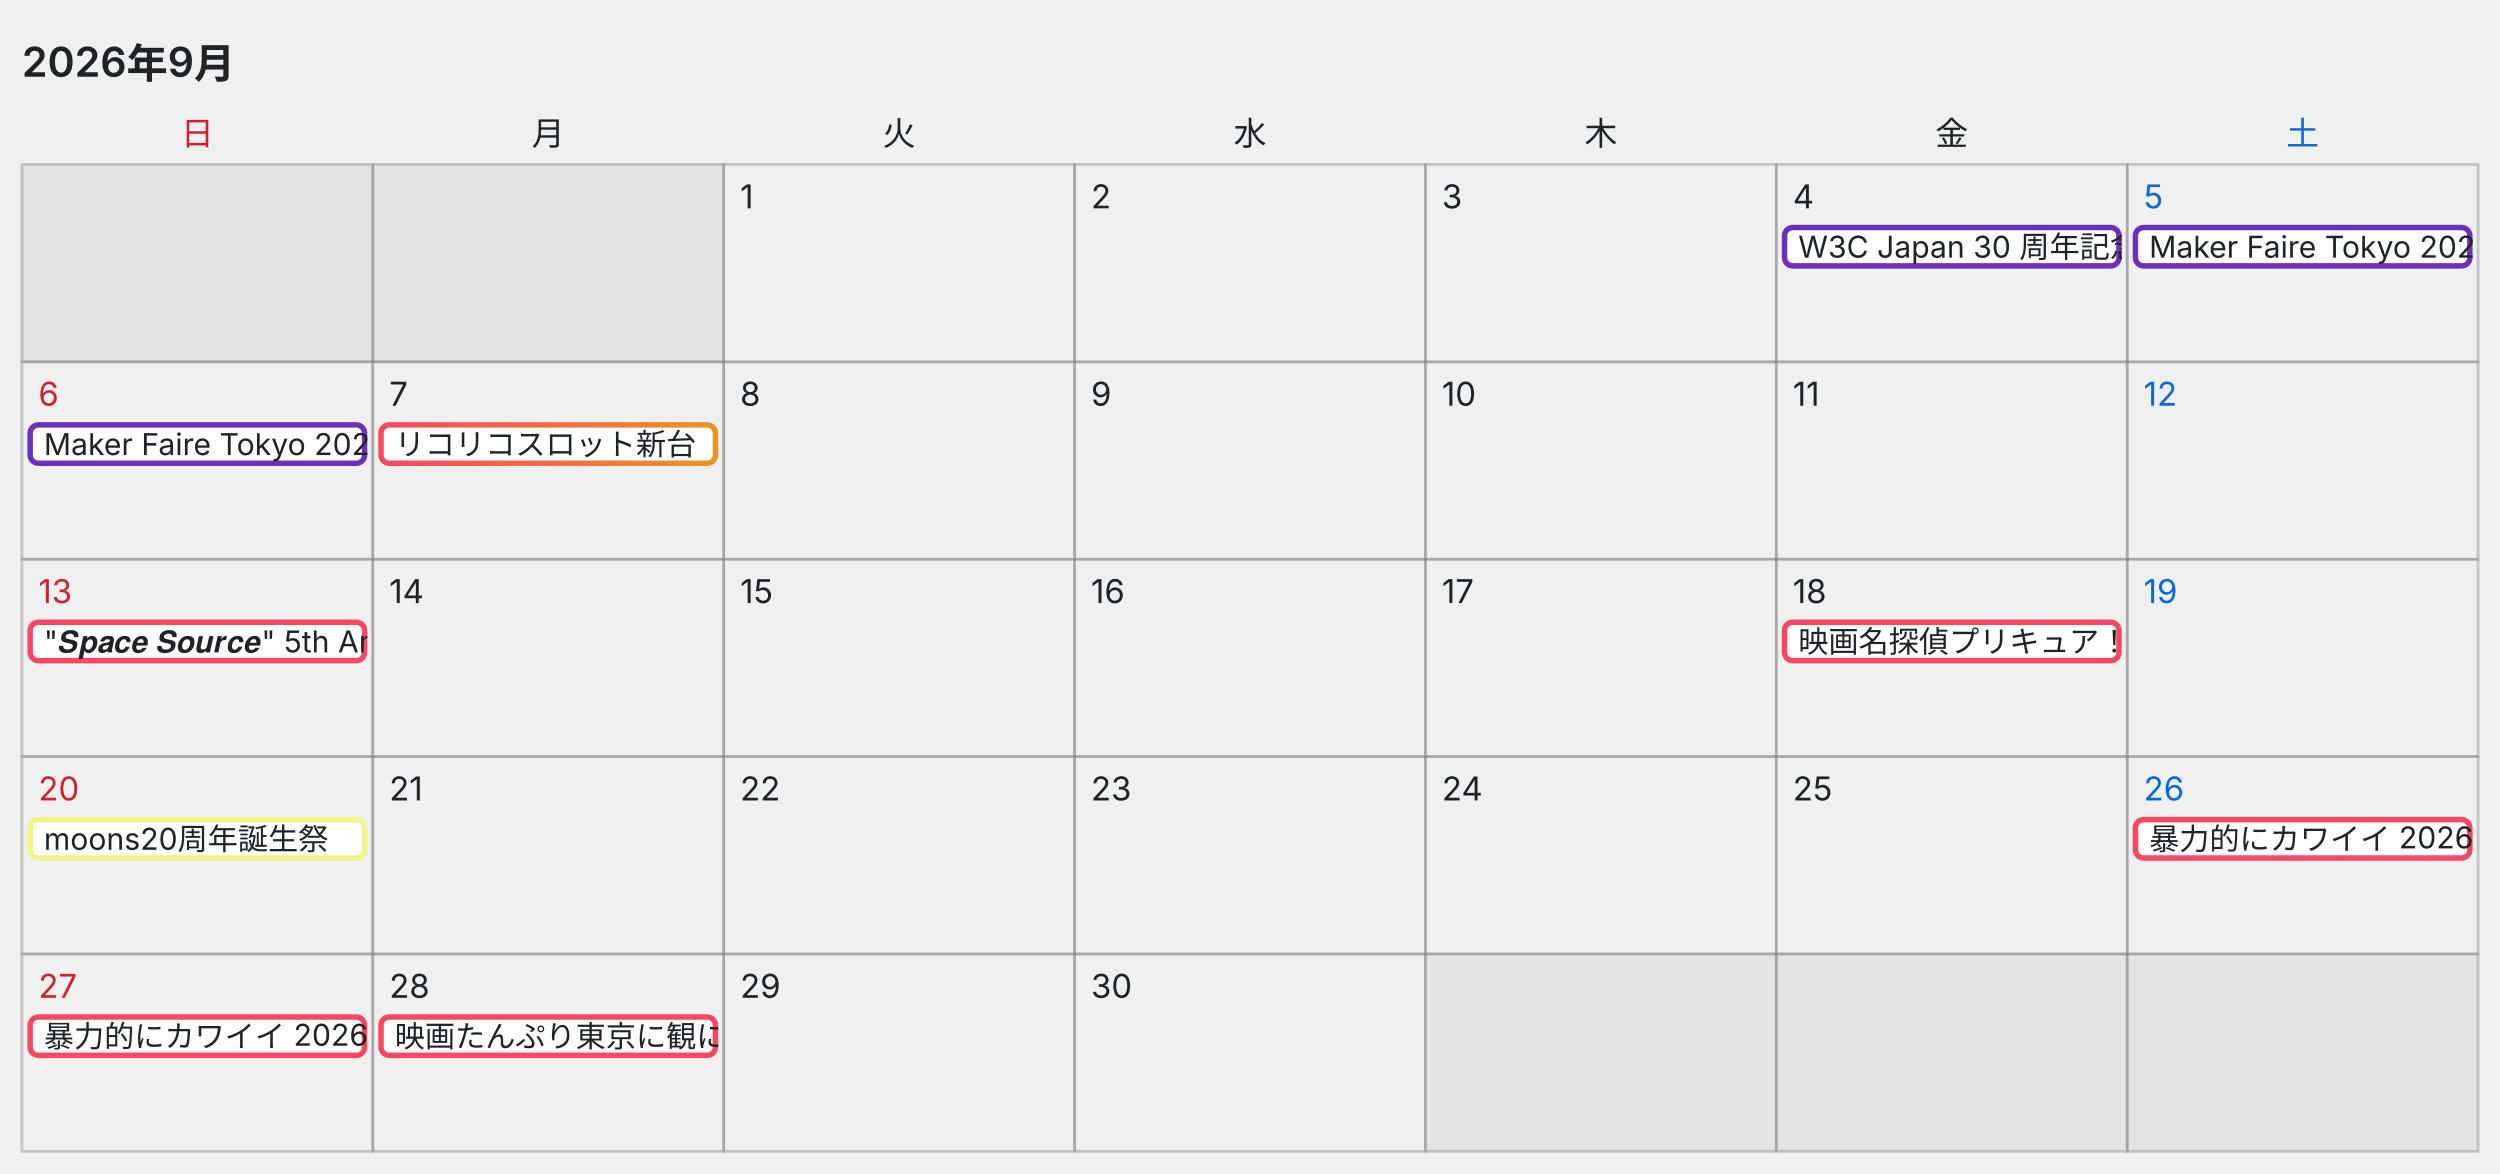
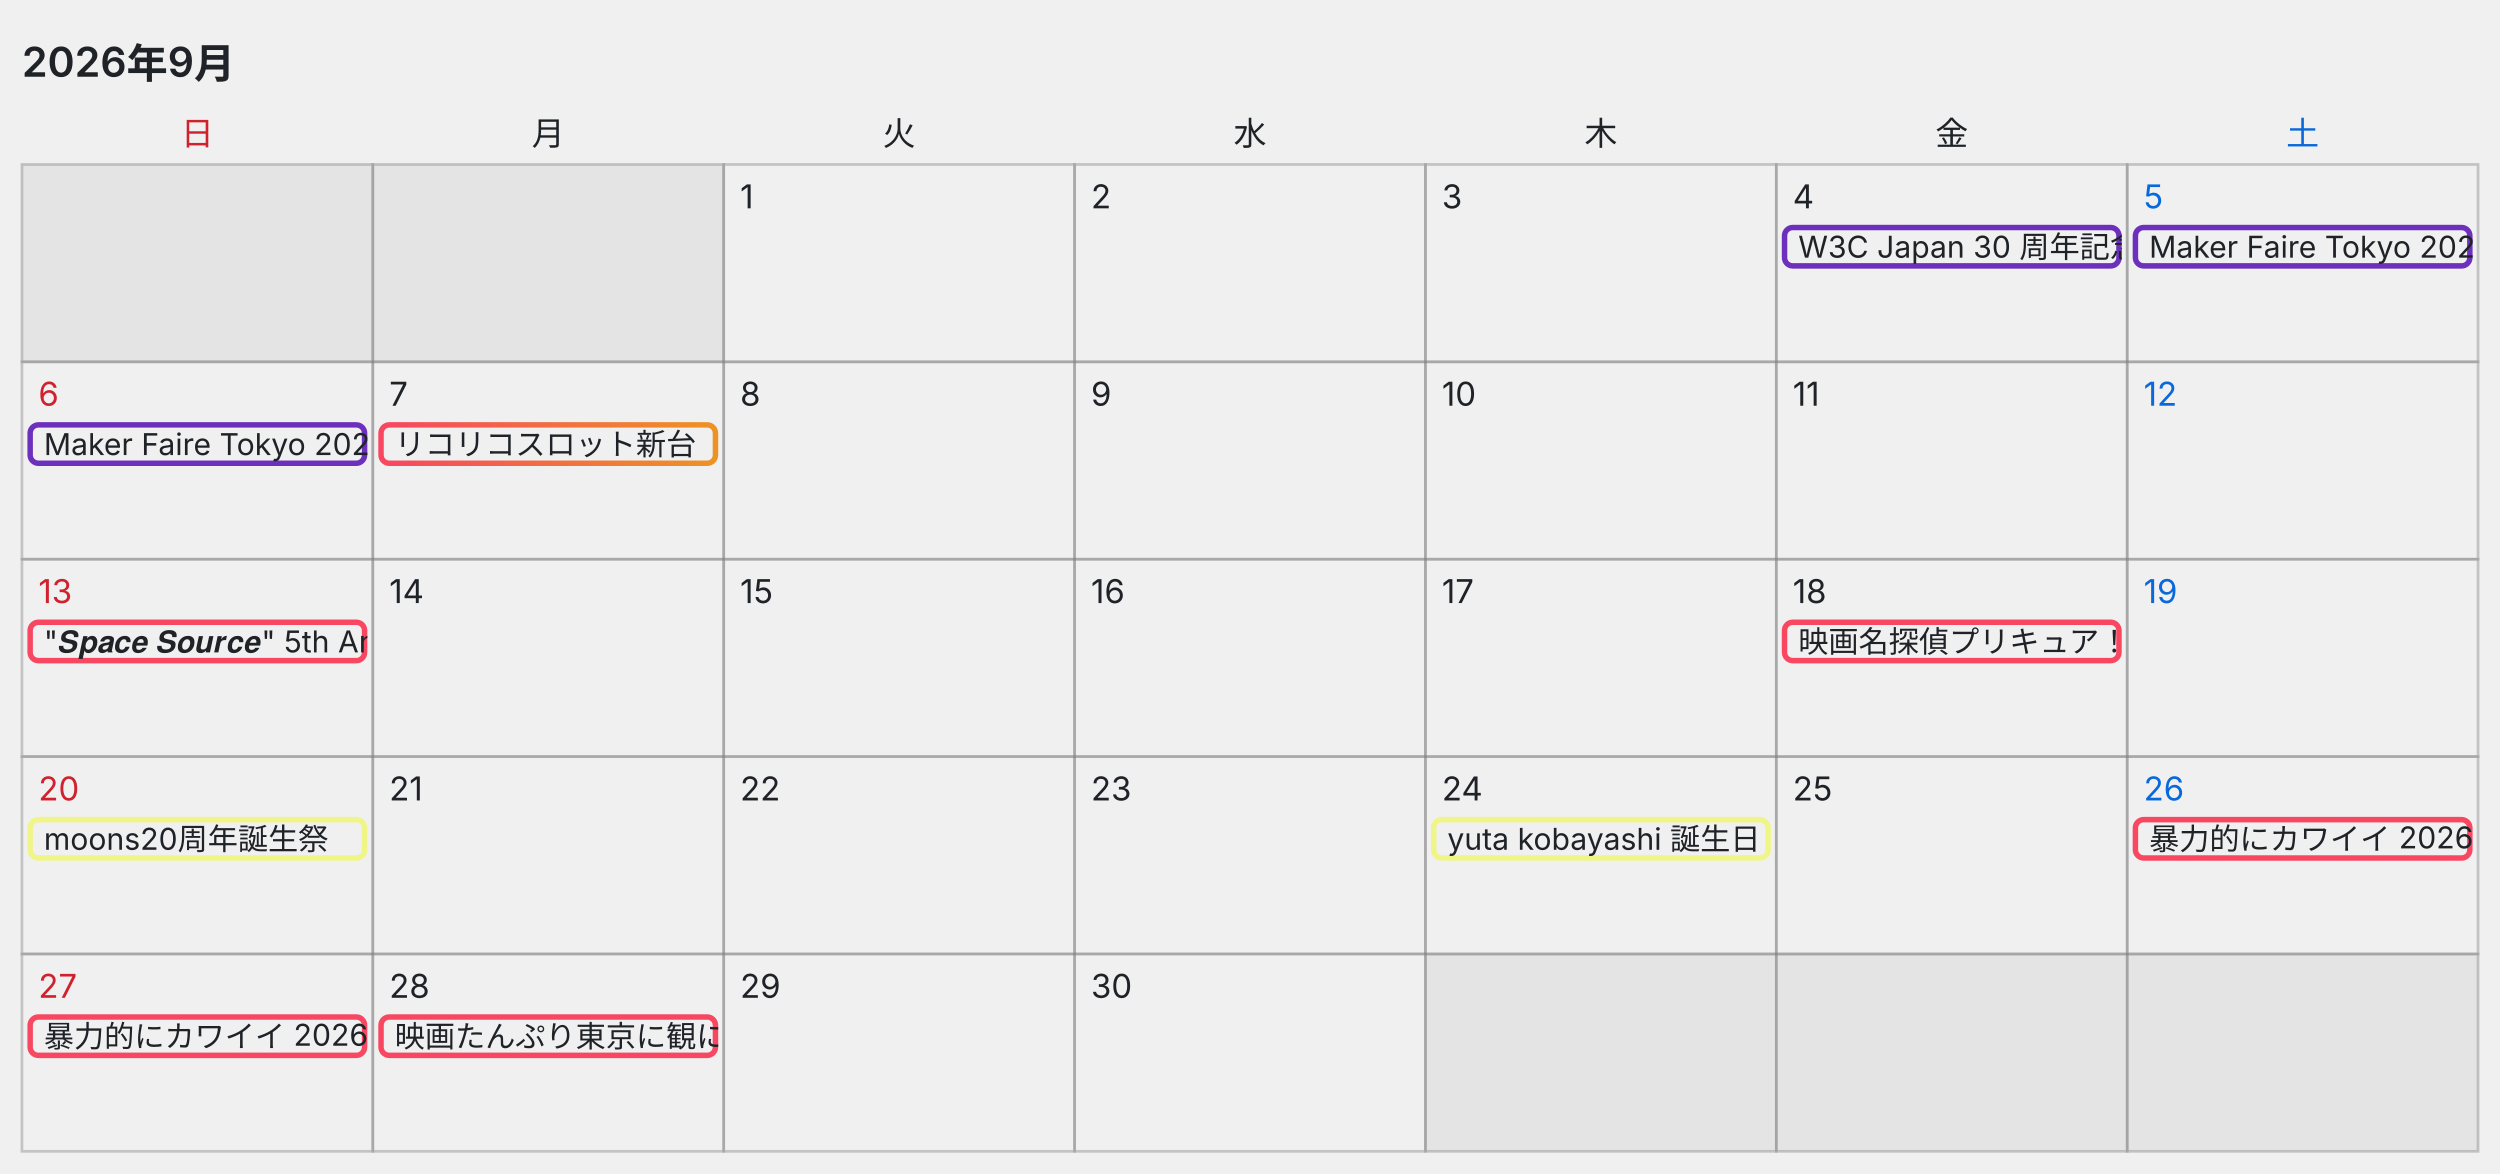
<svg xmlns="http://www.w3.org/2000/svg" width="912" height="428" viewBox="0 0 912 428" role="img" aria-label="カレンダー 2026年9月">
  <style>
  text { font-family: -apple-system, "Segoe UI", "Hiragino Sans", "Noto Sans JP", Meiryo, sans-serif; font-size: 12px; fill: #1f2328; }
  .title { font-size: 15px; font-weight: 600; }
  .cell { fill: none; stroke: #808080; stroke-opacity: 0.4; }
  .out { fill: #808080; fill-opacity: 0.1; stroke: #808080; stroke-opacity: 0.4; }
  .sat { fill: #0969da; }
  .sun { fill: #cf222e; }
-   .bar { fill: #ffffff; }
+   .bar { fill: none; }
  .bar-text { font-size: 11px; }
  @media (prefers-color-scheme: dark) {
    text { fill: #e6edf3; }
-     .bar { fill: #0d1117; }
    .sat { fill: #4493f8; }
    .sun { fill: #f85149; }
  }
</style>
  <text x="8" y="28" class="title">2026年9月</text>
  <text x="72" y="53" text-anchor="middle" class="sun">日</text>
  <text x="200" y="53" text-anchor="middle">月</text>
  <text x="328" y="53" text-anchor="middle">火</text>
  <text x="456" y="53" text-anchor="middle">水</text>
  <text x="584" y="53" text-anchor="middle">木</text>
  <text x="712" y="53" text-anchor="middle">金</text>
  <text x="840" y="53" text-anchor="middle" class="sat">土</text>
  <rect x="8" y="60" width="128" height="72" class="out" />
  <rect x="136" y="60" width="128" height="72" class="out" />
  <rect x="264" y="60" width="128" height="72" class="cell" />
  <text x="270" y="76">1</text>
  <rect x="392" y="60" width="128" height="72" class="cell" />
  <text x="398" y="76">2</text>
  <rect x="520" y="60" width="128" height="72" class="cell" />
  <text x="526" y="76">3</text>
  <rect x="648" y="60" width="128" height="72" class="cell" />
  <text x="654" y="76">4</text>
  <rect x="776" y="60" width="128" height="72" class="cell" />
  <text x="782" y="76" class="sat">5</text>
  <svg x="650" y="82" width="124" height="16">
    <rect x="1" y="1" width="122" height="14" rx="3" class="bar" stroke="#6c30bc" stroke-width="2" />
    <text x="6" y="12" class="bar-text">W3C Japan 30 周年記念イベント - Web Together</text>
  </svg>
  <svg x="778" y="82" width="124" height="16">
    <rect x="1" y="1" width="122" height="14" rx="3" class="bar" stroke="#6c30bc" stroke-width="2" />
    <text x="6" y="12" class="bar-text">Maker Faire Tokyo 2026</text>
  </svg>
  <rect x="8" y="132" width="128" height="72" class="cell" />
  <text x="14" y="148" class="sun">6</text>
  <rect x="136" y="132" width="128" height="72" class="cell" />
  <text x="142" y="148">7</text>
  <rect x="264" y="132" width="128" height="72" class="cell" />
  <text x="270" y="148">8</text>
  <rect x="392" y="132" width="128" height="72" class="cell" />
  <text x="398" y="148">9</text>
  <rect x="520" y="132" width="128" height="72" class="cell" />
  <text x="526" y="148">10</text>
  <rect x="648" y="132" width="128" height="72" class="cell" />
  <text x="654" y="148">11</text>
  <rect x="776" y="132" width="128" height="72" class="cell" />
  <text x="782" y="148" class="sat">12</text>
  <svg x="10" y="154" width="124" height="16">
    <rect x="1" y="1" width="122" height="14" rx="3" class="bar" stroke="#6c30bc" stroke-width="2" />
    <text x="6" y="12" class="bar-text">Maker Faire Tokyo 2026</text>
  </svg>
  <svg x="138" y="154" width="124" height="16">
    <defs>
      <linearGradient id="bar-gradient-3" x1="0%" y1="0%" x2="100%" y2="0%">
        <stop offset="0%" stop-color="#f74761" />
        <stop offset="100%" stop-color="#ed9324" />
      </linearGradient>
    </defs>
    <rect x="1" y="1" width="122" height="14" rx="3" class="bar" stroke="url(#bar-gradient-3)" stroke-width="2" />
    <text x="6" y="12" class="bar-text">リコリコスロット新台</text>
  </svg>
  <rect x="8" y="204" width="128" height="72" class="cell" />
  <text x="14" y="220" class="sun">13</text>
  <rect x="136" y="204" width="128" height="72" class="cell" />
  <text x="142" y="220">14</text>
  <rect x="264" y="204" width="128" height="72" class="cell" />
  <text x="270" y="220">15</text>
  <rect x="392" y="204" width="128" height="72" class="cell" />
  <text x="398" y="220">16</text>
  <rect x="520" y="204" width="128" height="72" class="cell" />
  <text x="526" y="220">17</text>
  <rect x="648" y="204" width="128" height="72" class="cell" />
  <text x="654" y="220">18</text>
  <rect x="776" y="204" width="128" height="72" class="cell" />
  <text x="782" y="220" class="sat">19</text>
  <svg x="10" y="226" width="124" height="16">
    <rect x="1" y="1" width="122" height="14" rx="3" class="bar" stroke="#f74761" stroke-width="2" />
    <text x="6" y="12" class="bar-text">"𝑺𝒑𝒂𝒄𝒆 𝑺𝒐𝒖𝒓𝒄𝒆" 5th Anniversary: Encore!!</text>
  </svg>
  <svg x="650" y="226" width="124" height="16">
    <rect x="1" y="1" width="122" height="14" rx="3" class="bar" stroke="#f74761" stroke-width="2" />
    <text x="6" y="12" class="bar-text">映画名探偵プリキュア！公開日</text>
  </svg>
  <rect x="8" y="276" width="128" height="72" class="cell" />
  <text x="14" y="292" class="sun">20</text>
  <rect x="136" y="276" width="128" height="72" class="cell" />
  <text x="142" y="292">21</text>
  <rect x="264" y="276" width="128" height="72" class="cell" />
  <text x="270" y="292">22</text>
  <rect x="392" y="276" width="128" height="72" class="cell" />
  <text x="398" y="292">23</text>
  <rect x="520" y="276" width="128" height="72" class="cell" />
  <text x="526" y="292">24</text>
  <rect x="648" y="276" width="128" height="72" class="cell" />
  <text x="654" y="292">25</text>
  <rect x="776" y="276" width="128" height="72" class="cell" />
  <text x="782" y="292" class="sat">26</text>
  <svg x="10" y="298" width="124" height="16">
    <rect x="1" y="1" width="122" height="14" rx="3" class="bar" stroke="#eff587" stroke-width="2" />
    <text x="6" y="12" class="bar-text">moons20周年誕生祭</text>
  </svg>
+   <svg x="522" y="298" width="124" height="16">
+     <rect x="1" y="1" width="122" height="14" rx="3" class="bar" stroke="#eff587" stroke-width="2" />
+     <text x="6" y="12" class="bar-text">yuta kobayashi 誕生日</text>
+   </svg>
  <svg x="778" y="298" width="124" height="16">
    <rect x="1" y="1" width="122" height="14" rx="3" class="bar" stroke="#f74761" stroke-width="2" />
    <text x="6" y="12" class="bar-text">暴力的にカワイイ 2026</text>
  </svg>
  <rect x="8" y="348" width="128" height="72" class="cell" />
  <text x="14" y="364" class="sun">27</text>
  <rect x="136" y="348" width="128" height="72" class="cell" />
  <text x="142" y="364">28</text>
  <rect x="264" y="348" width="128" height="72" class="cell" />
  <text x="270" y="364">29</text>
  <rect x="392" y="348" width="128" height="72" class="cell" />
  <text x="398" y="364">30</text>
  <rect x="520" y="348" width="128" height="72" class="out" />
  <rect x="648" y="348" width="128" height="72" class="out" />
  <rect x="776" y="348" width="128" height="72" class="out" />
  <svg x="10" y="370" width="124" height="16">
    <rect x="1" y="1" width="122" height="14" rx="3" class="bar" stroke="#f74761" stroke-width="2" />
    <text x="6" y="12" class="bar-text">暴力的にカワイイ 2026</text>
  </svg>
  <svg x="138" y="370" width="124" height="16">
    <rect x="1" y="1" width="122" height="14" rx="3" class="bar" stroke="#f74761" stroke-width="2" />
    <text x="6" y="12" class="bar-text">映画たんぷり東京に観にいく</text>
  </svg>
</svg>
